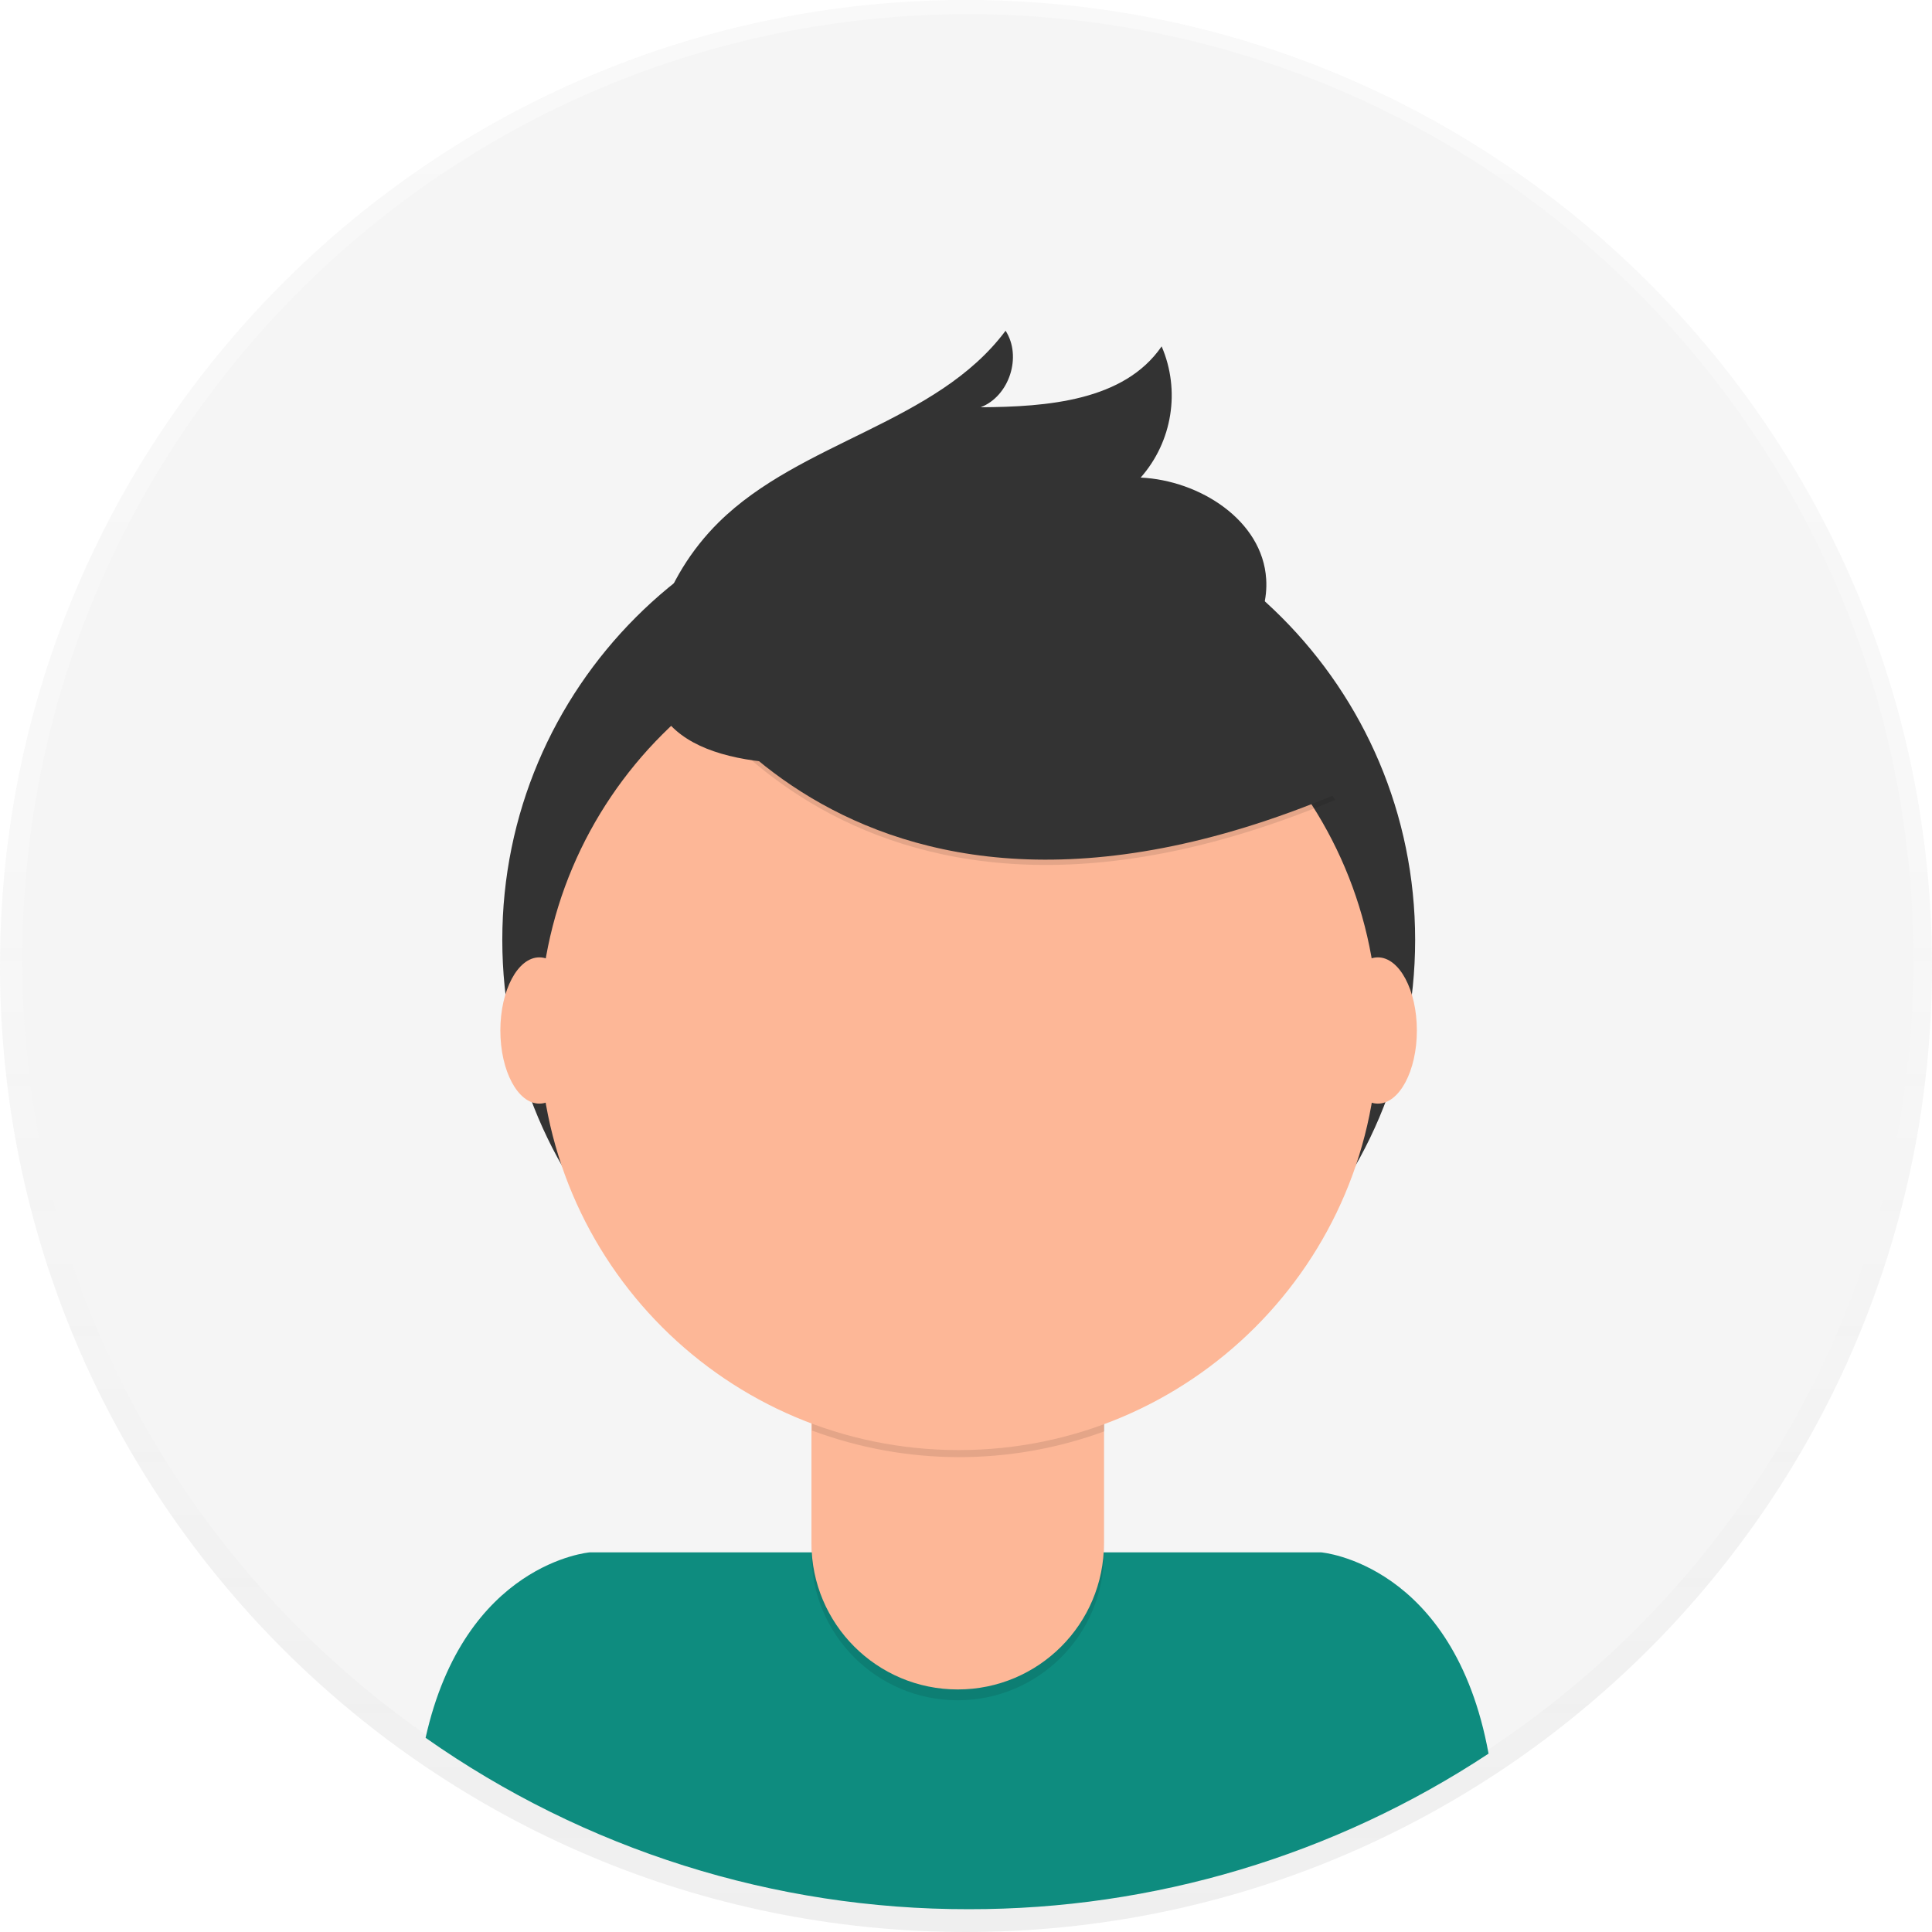
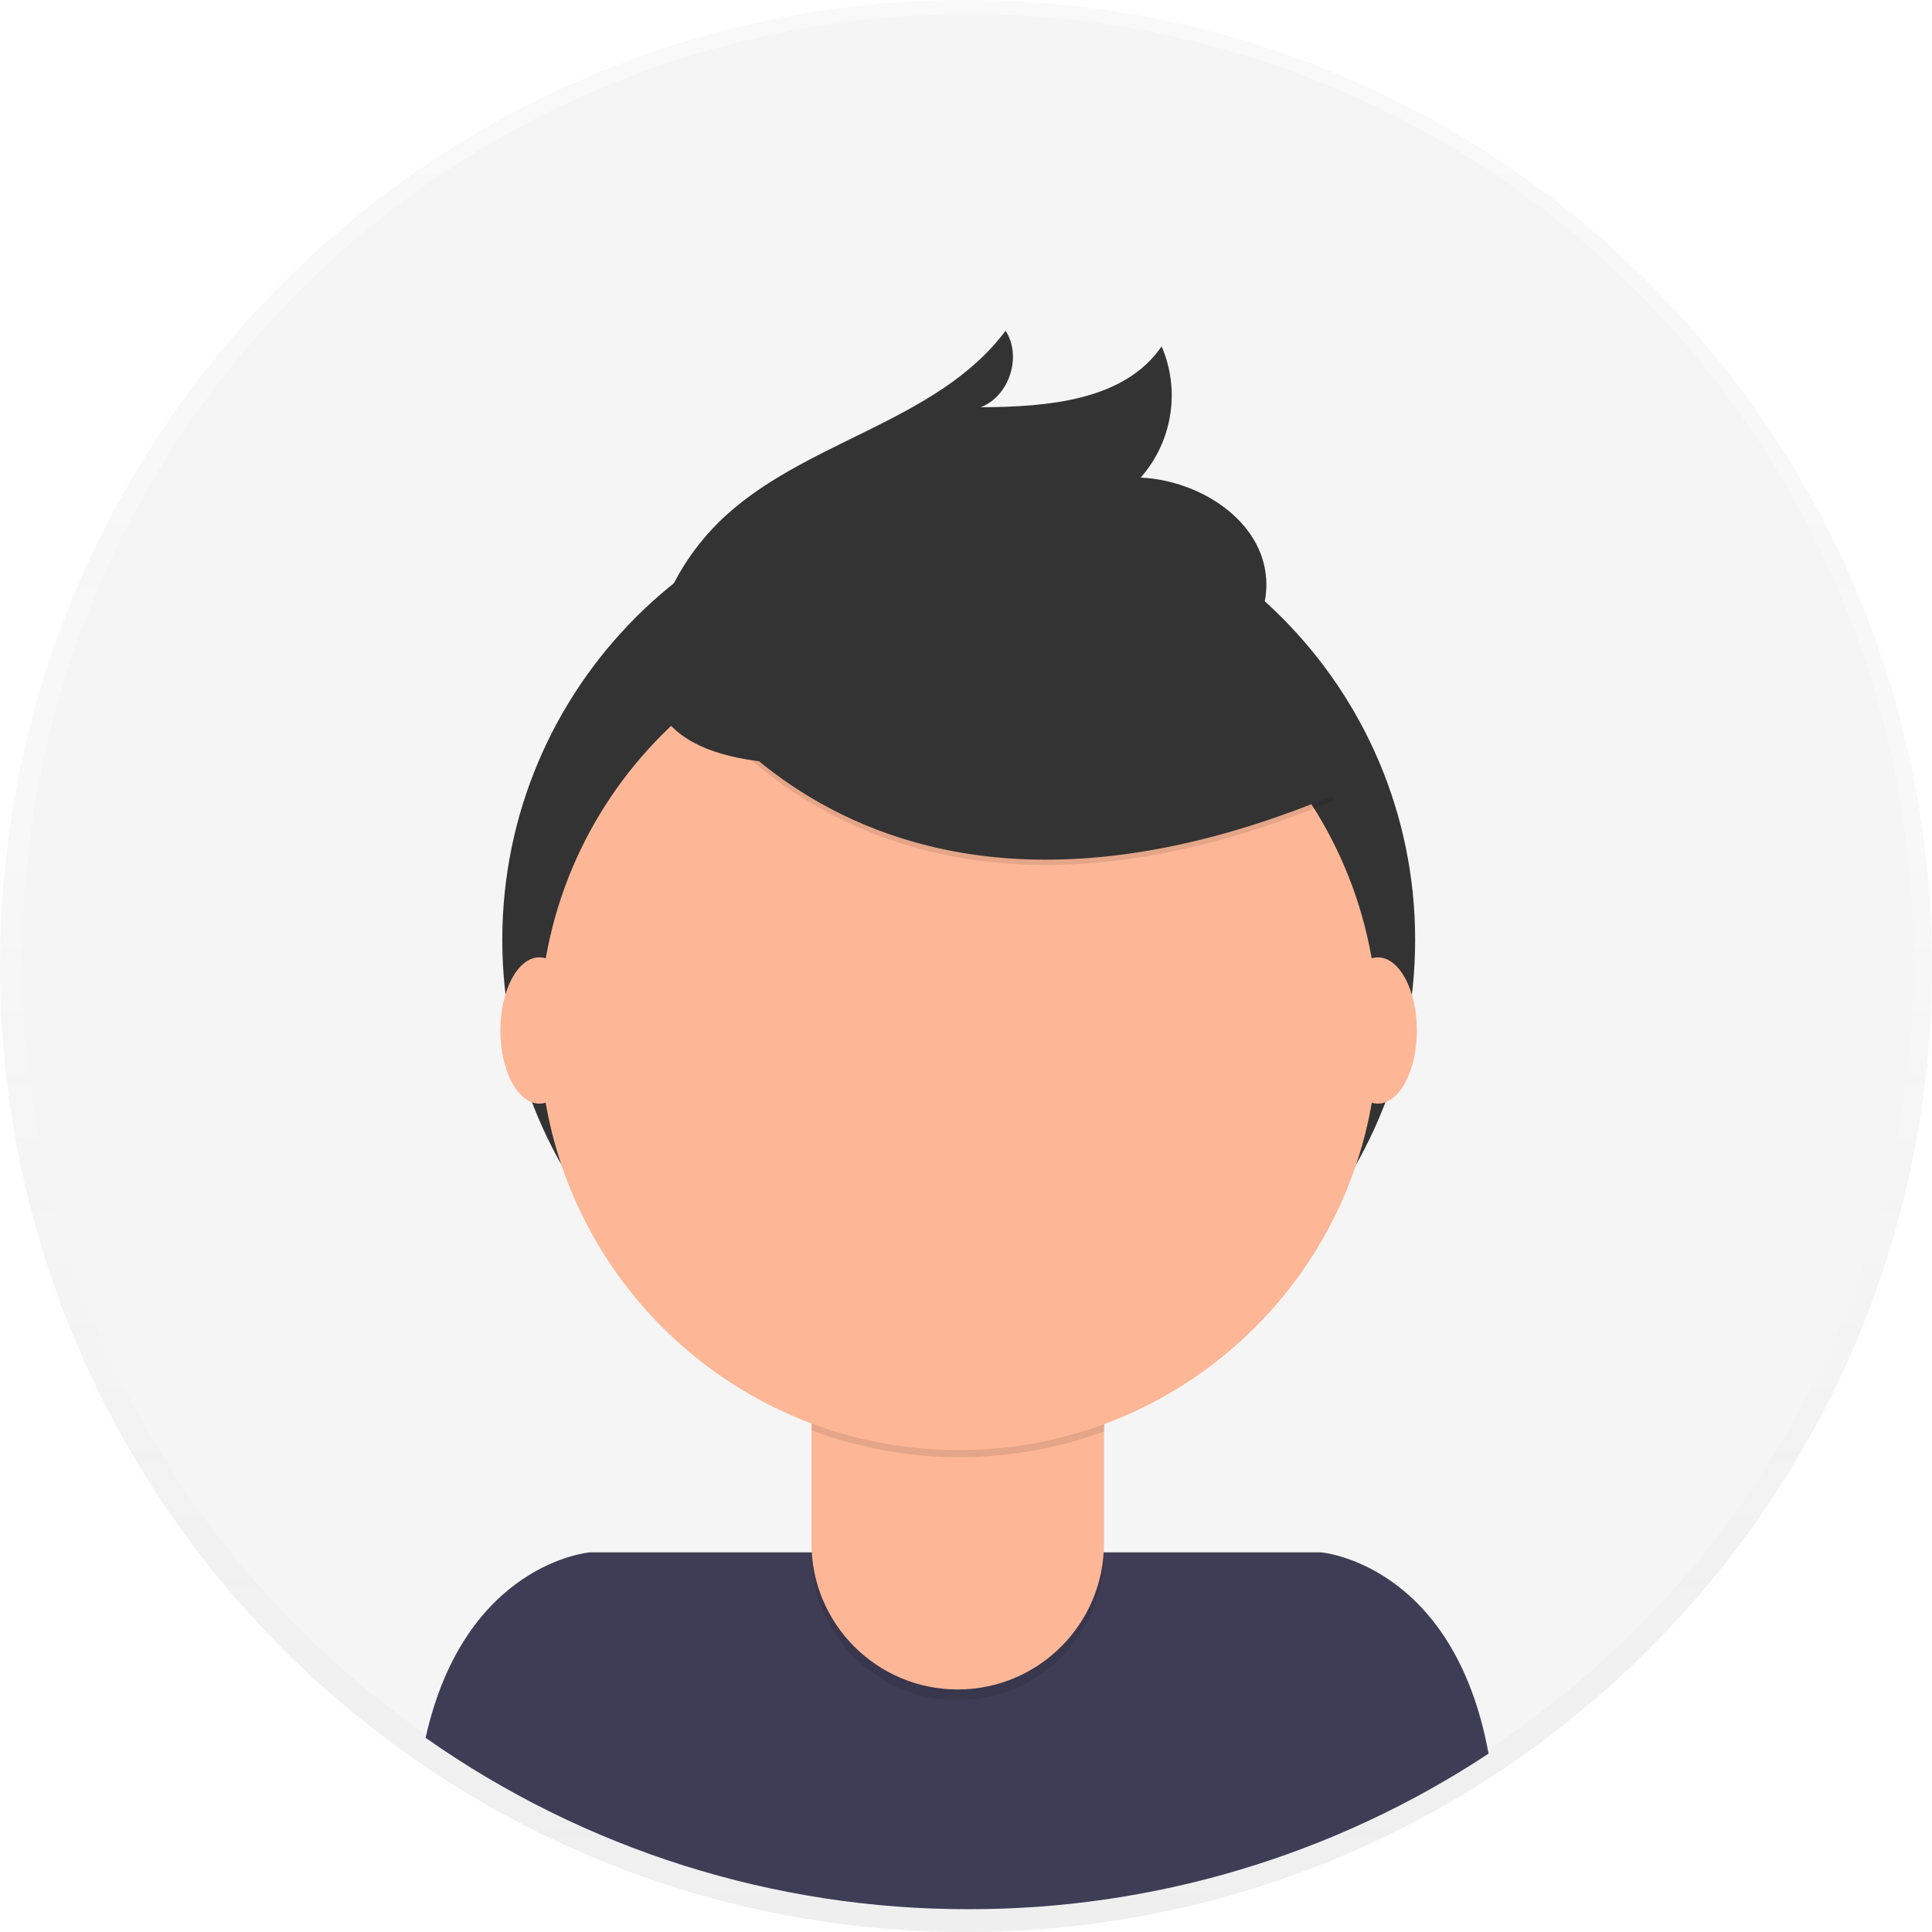
<svg xmlns="http://www.w3.org/2000/svg" id="457bf273-24a3-4fd8-a857-e9b918267d6a" data-name="Layer 1" width="698" height="698" viewBox="0 0 698 698">
  <defs>
    <linearGradient id="b247946c-c62f-4d08-994a-4c3d64e1e98f" x1="349" y1="698" x2="349" gradientUnits="userSpaceOnUse">
      <stop offset="0" stop-color="gray" stop-opacity="0.25" />
      <stop offset="0.54" stop-color="gray" stop-opacity="0.12" />
      <stop offset="1" stop-color="gray" stop-opacity="0.1" />
    </linearGradient>
  </defs>
  <g opacity="0.5">
    <circle cx="349" cy="349" r="349" fill="url(#b247946c-c62f-4d08-994a-4c3d64e1e98f)" />
  </g>
  <circle cx="349.68" cy="346.77" r="341.64" fill="#f5f5f5" />
-   <path d="M601,790.76a340,340,0,0,0,187.79-56.2c-12.59-68.8-60.5-72.72-60.5-72.72H464.09s-45.21,3.71-59.33,67A340.07,340.07,0,0,0,601,790.76Z" transform="translate(-251 -101)" fill="#0e8c7f" />
+   <path d="M601,790.76a340,340,0,0,0,187.79-56.2c-12.59-68.8-60.5-72.72-60.5-72.72H464.09s-45.21,3.71-59.33,67A340.07,340.07,0,0,0,601,790.76Z" transform="translate(-251 -101)" fill="#3f3d56" />
  <circle cx="346.37" cy="339.57" r="164.9" fill="#333" />
  <path d="M293.15,476.92H398.81a0,0,0,0,1,0,0v84.53A52.83,52.83,0,0,1,346,614.28h0a52.83,52.83,0,0,1-52.83-52.83V476.92a0,0,0,0,1,0,0Z" opacity="0.1" />
  <path d="M296.5,473h99a3.35,3.35,0,0,1,3.35,3.35v81.18A52.83,52.83,0,0,1,346,610.37h0a52.83,52.83,0,0,1-52.83-52.83V476.35A3.35,3.35,0,0,1,296.5,473Z" fill="#fdb797" />
  <path d="M544.34,617.82a152.07,152.07,0,0,0,105.66.29v-13H544.34Z" transform="translate(-251 -101)" opacity="0.1" />
  <circle cx="346.37" cy="372.44" r="151.45" fill="#fdb797" />
  <path d="M489.49,335.68S553.32,465.24,733.37,390l-41.92-65.73-74.31-26.67Z" transform="translate(-251 -101)" opacity="0.1" />
  <path d="M489.49,333.78s63.83,129.56,243.88,54.3l-41.92-65.73-74.31-26.67Z" transform="translate(-251 -101)" fill="#333" />
  <path d="M488.93,325a87.49,87.49,0,0,1,21.69-35.27c29.79-29.45,78.63-35.66,103.68-69.24,6,9.32,1.36,23.65-9,27.65,24-.16,51.81-2.26,65.38-22a44.89,44.89,0,0,1-7.57,47.4c21.27,1,44,15.4,45.34,36.65.92,14.16-8,27.56-19.59,35.68s-25.71,11.85-39.56,14.9C608.86,369.7,462.54,407.07,488.93,325Z" transform="translate(-251 -101)" fill="#333" />
  <ellipse cx="194.86" cy="372.3" rx="14.09" ry="26.42" fill="#fdb797" />
  <ellipse cx="497.8" cy="372.3" rx="14.09" ry="26.42" fill="#fdb797" />
</svg>
